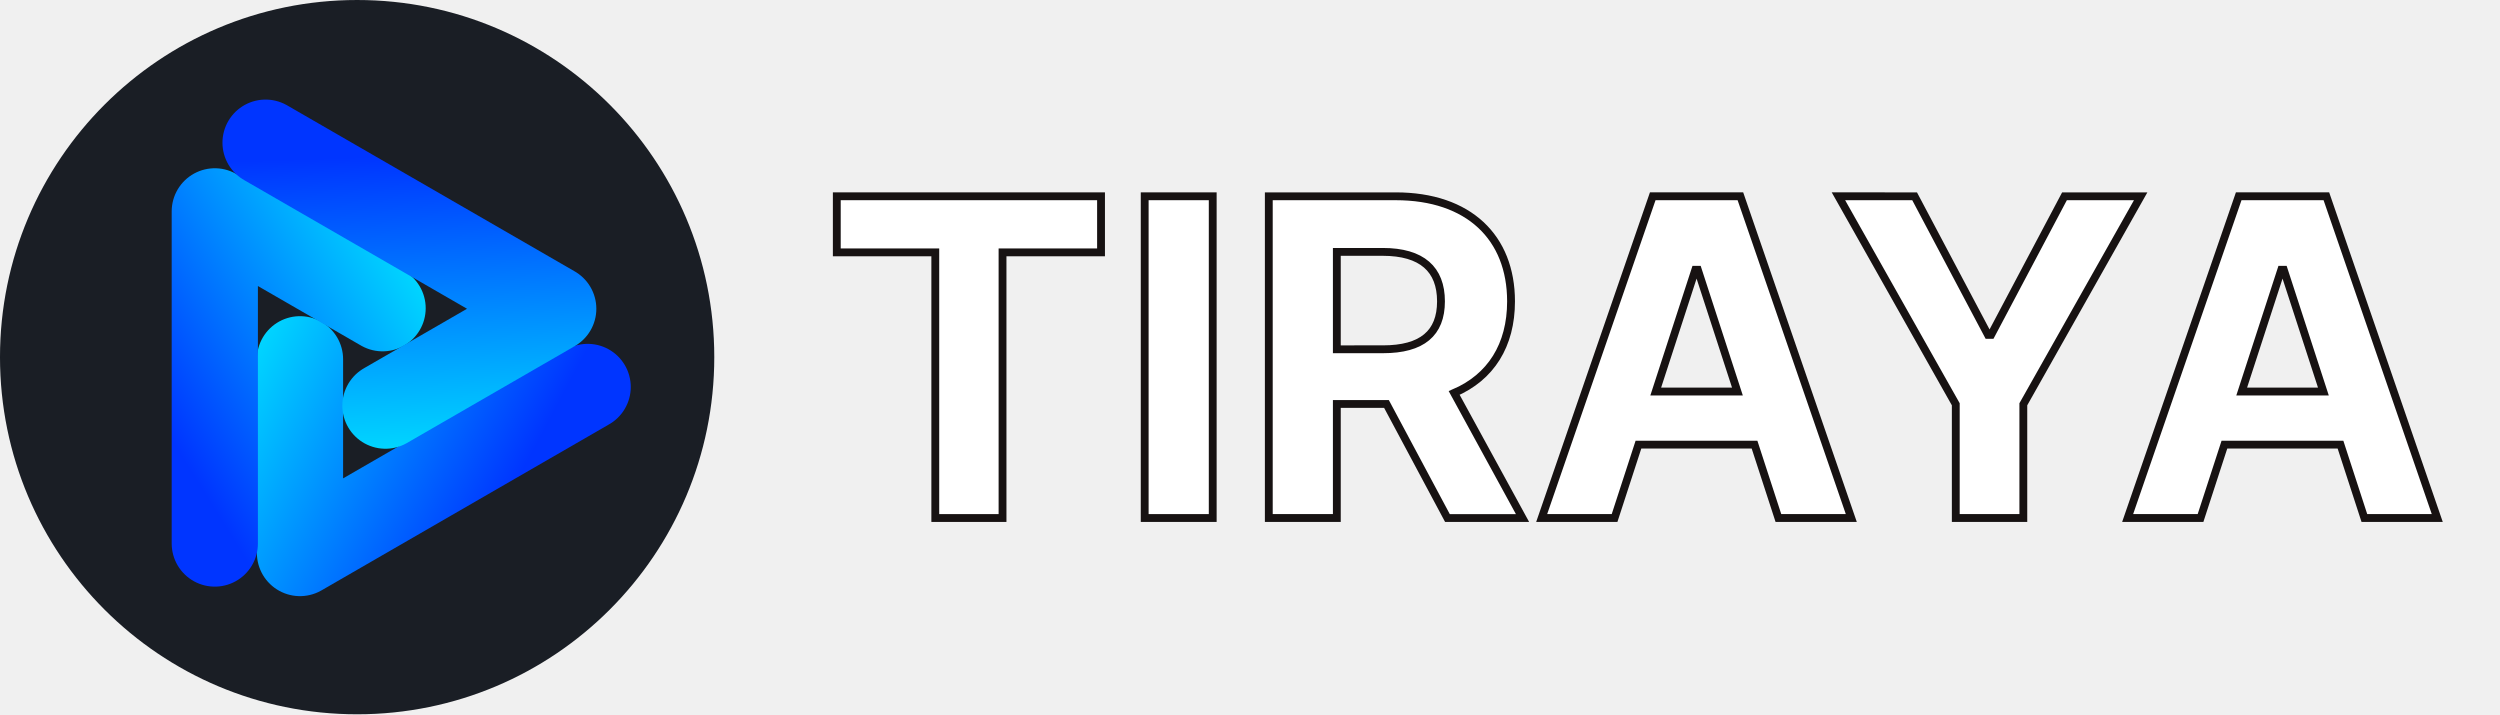
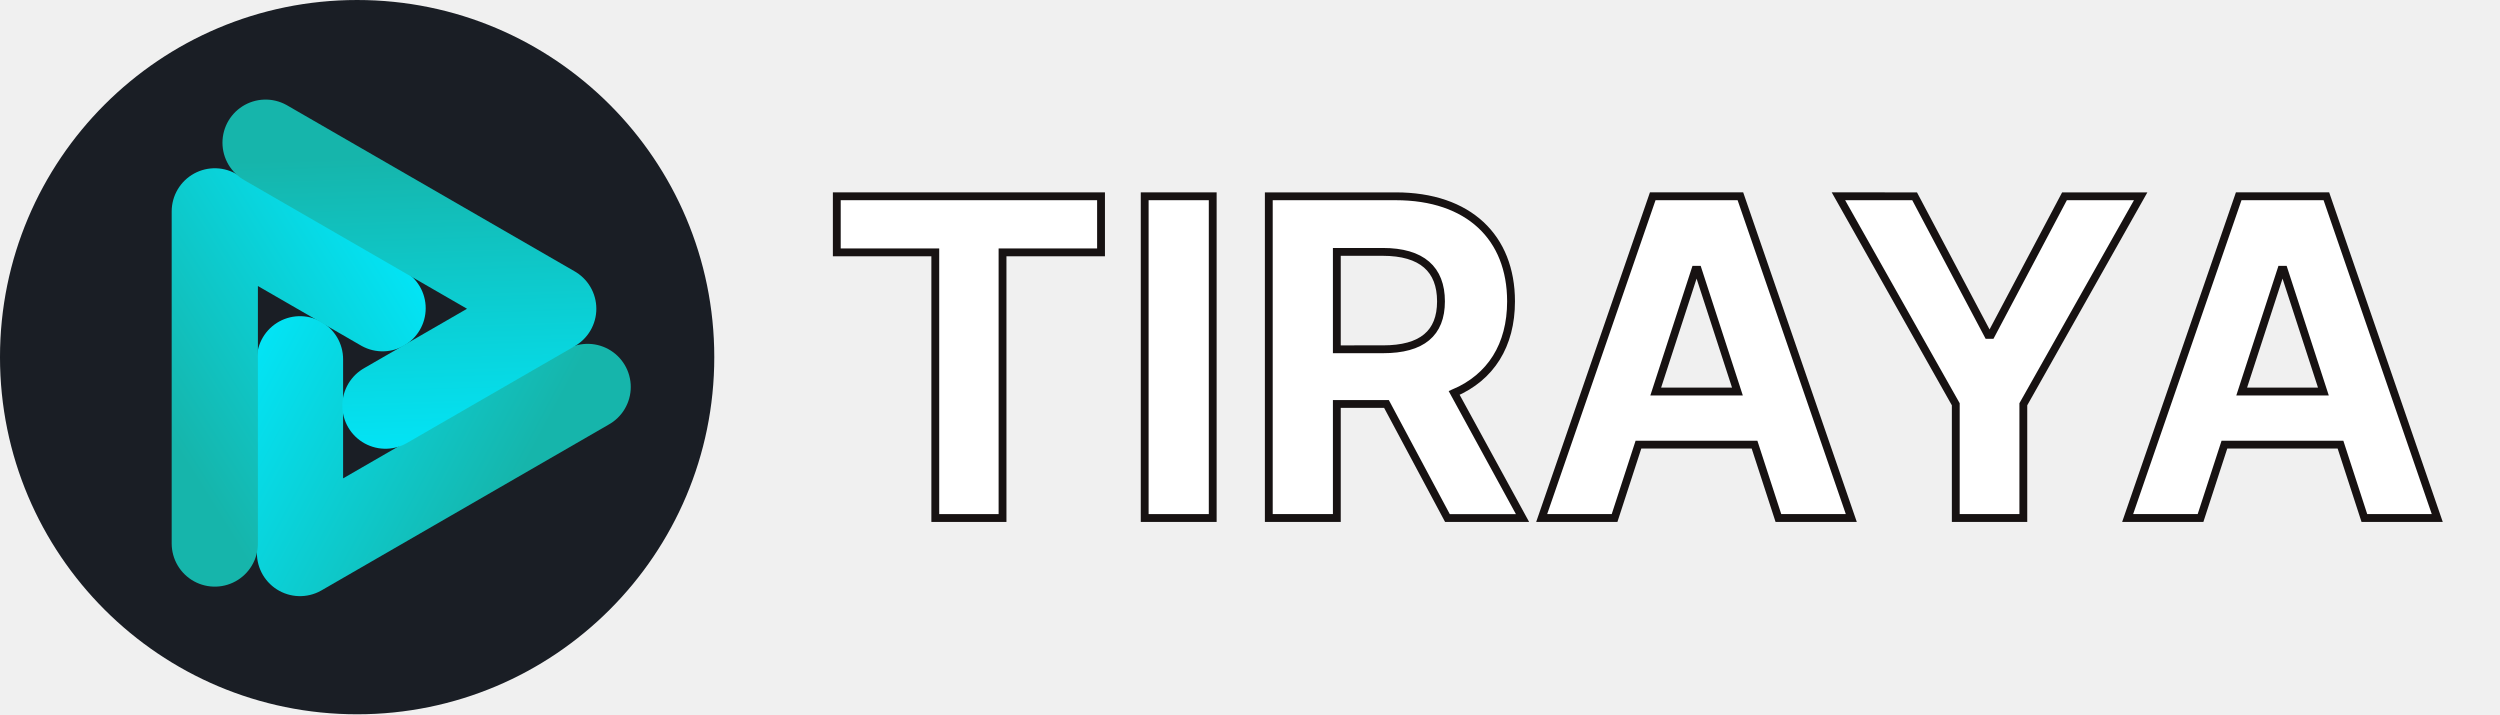
<svg xmlns="http://www.w3.org/2000/svg" xmlns:xlink="http://www.w3.org/1999/xlink" width="280" height="80" viewBox="0 0 280 80" version="1.1" id="svg7824">
  <defs id="defs7821">
    <linearGradient xlink:href="#linearGradient137387" id="linearGradient204368" gradientUnits="userSpaceOnUse" gradientTransform="matrix(1.755658,0,0,1.755656,-66.42591,-72.84074)" x1="75.381" y1="72.556" x2="56.756" y2="62.604" />
    <linearGradient id="linearGradient137387">
-       <stop style="stop-color:#0035ff;stop-opacity:1" offset="0" id="stop137383" />
+       <stop style="stop-color:#16b5ab;stop-opacity:1" offset="0" id="stop137383" />
      <stop style="stop-color:#00eaff;stop-opacity:1" offset="1" id="stop137385" />
    </linearGradient>
    <linearGradient xlink:href="#linearGradient137387" id="linearGradient204370" gradientUnits="userSpaceOnUse" gradientTransform="matrix(-0.8778289,1.520443,-1.520444,-0.8778282,203.7109,9.065513)" x1="75.381" y1="72.556" x2="56.756" y2="62.604" />
    <linearGradient xlink:href="#linearGradient137387" id="linearGradient204372" gradientUnits="userSpaceOnUse" gradientTransform="matrix(-0.8778289,-1.520443,1.520444,-0.8778282,-2.296772,202.0969)" x1="75.381" y1="72.556" x2="56.756" y2="62.604" />
  </defs>
  <g id="layer1" transform="translate(-5.12339,-6.042745)">
    <g id="g342">
      <ellipse style="fill:#1a1e25;stroke-width:2.111" id="path351" cx="45.123" cy="46.043" rx="40" ry="40" />
      <g id="g335">
        <path style="fill:none;stroke:url(#linearGradient204368);stroke-width:9.656;stroke-linecap:round;stroke-linejoin:round;stroke-miterlimit:4;stroke-dasharray:none;stroke-opacity:1;paint-order:normal" d="M 70.941,49.381 38.723,67.982 V 46.282" id="path128643-3-2-93-7-3" />
        <path style="fill:none;stroke:url(#linearGradient204370);stroke-width:9.656;stroke-linecap:round;stroke-linejoin:round;stroke-miterlimit:4;stroke-dasharray:none;stroke-opacity:1;paint-order:normal" d="m 29.18,66.918 3e-6,-37.203 18.793,10.85" id="path128643-3-2-93-6-3-1" />
        <path style="fill:none;stroke:url(#linearGradient204372);stroke-width:9.656;stroke-linecap:round;stroke-linejoin:round;stroke-miterlimit:4;stroke-dasharray:none;stroke-opacity:1;paint-order:normal" d="M 34.867,22.023 67.085,40.624 48.292,51.474" id="path128643-3-2-93-6-0-6-9" />
      </g>
    </g>
    <g aria-label="TIRAYA" id="text3795" style="font-size:49.547px;line-height:1.25;letter-spacing:0px;stroke-width:0.878">
      <path d="m 98.844,34.308 h 11.032 v 29.753 h 7.531 V 34.308 h 11.032 V 28.026 H 98.844 Z" style="baseline-shift:baseline;fill:#ffffff;stroke:#171212" id="path301" />
      <path d="m 140.948,28.026 h -7.619 v 36.034 h 7.619 z" style="baseline-shift:baseline;fill:#ffffff;stroke:#171212" id="path303" />
      <path d="m 147.229,64.06 h 7.619 V 51.287 h 5.56 l 6.827,12.774 h 8.41 l -7.654,-14.005 c 4.1,-1.759 6.369,-5.331 6.369,-10.258 0,-7.161 -4.733,-11.771 -12.915,-11.771 H 147.229 Z m 7.619,-18.897 v -10.909 h 5.138 c 4.399,0 6.528,1.953 6.528,5.542 0,3.572 -2.129,5.366 -6.492,5.366 z" style="baseline-shift:baseline;fill:#ffffff;stroke:#171212" id="path305" />
      <path d="m 185.955,64.06 2.674,-8.217 h 13.002 l 2.674,8.217 h 8.164 L 200.048,28.026 h -9.818 l -12.439,36.034 z m 4.61,-14.164 4.434,-13.636 h 0.282 l 4.434,13.636 z" style="baseline-shift:baseline;fill:#ffffff;stroke:#171212" id="path307" />
      <path d="m 211.027,28.026 13.143,23.295 v 12.739 h 7.566 V 51.322 l 13.143,-23.295 h -8.533 l -8.217,15.519 h -0.352 l -8.217,-15.519 z" style="baseline-shift:baseline;fill:#ffffff;stroke:#171212" id="path309" />
      <path d="m 251.583,64.06 2.674,-8.217 h 13.002 l 2.674,8.217 h 8.164 L 265.677,28.026 h -9.818 l -12.439,36.034 z m 4.61,-14.164 4.434,-13.636 h 0.282 l 4.434,13.636 z" style="baseline-shift:baseline;fill:#ffffff;stroke:#171212" id="path311" />
    </g>
  </g>
</svg>
